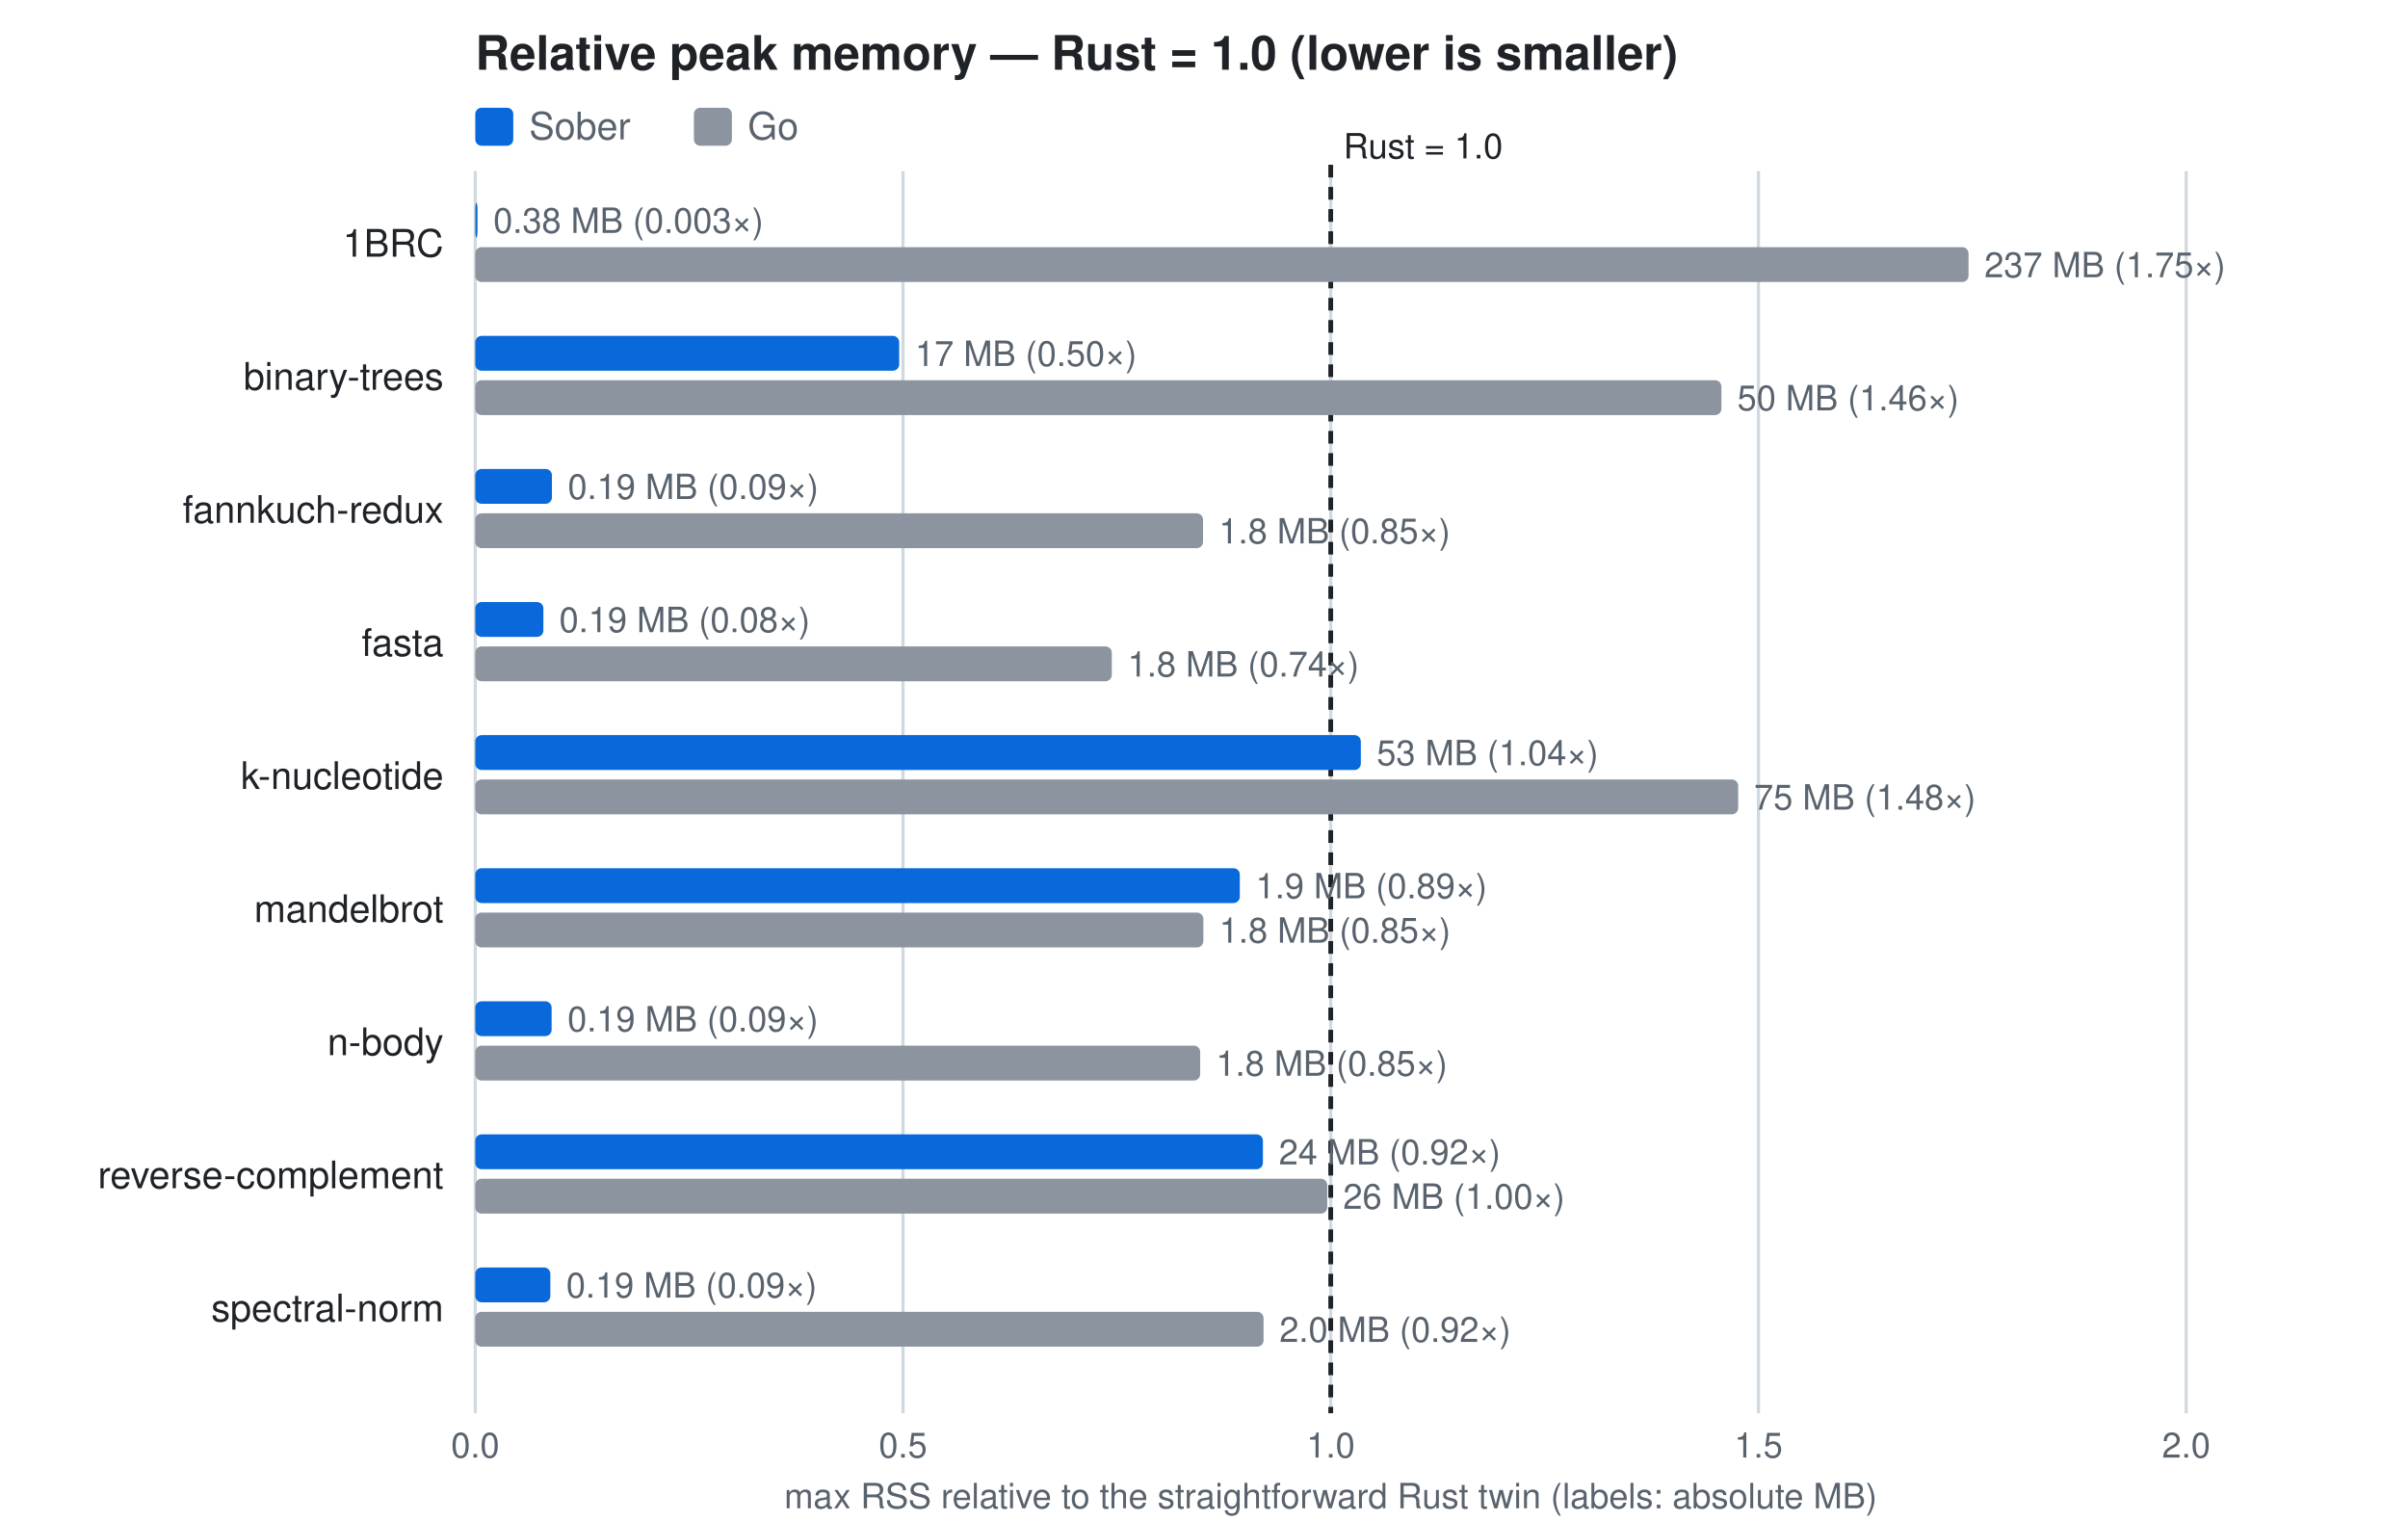
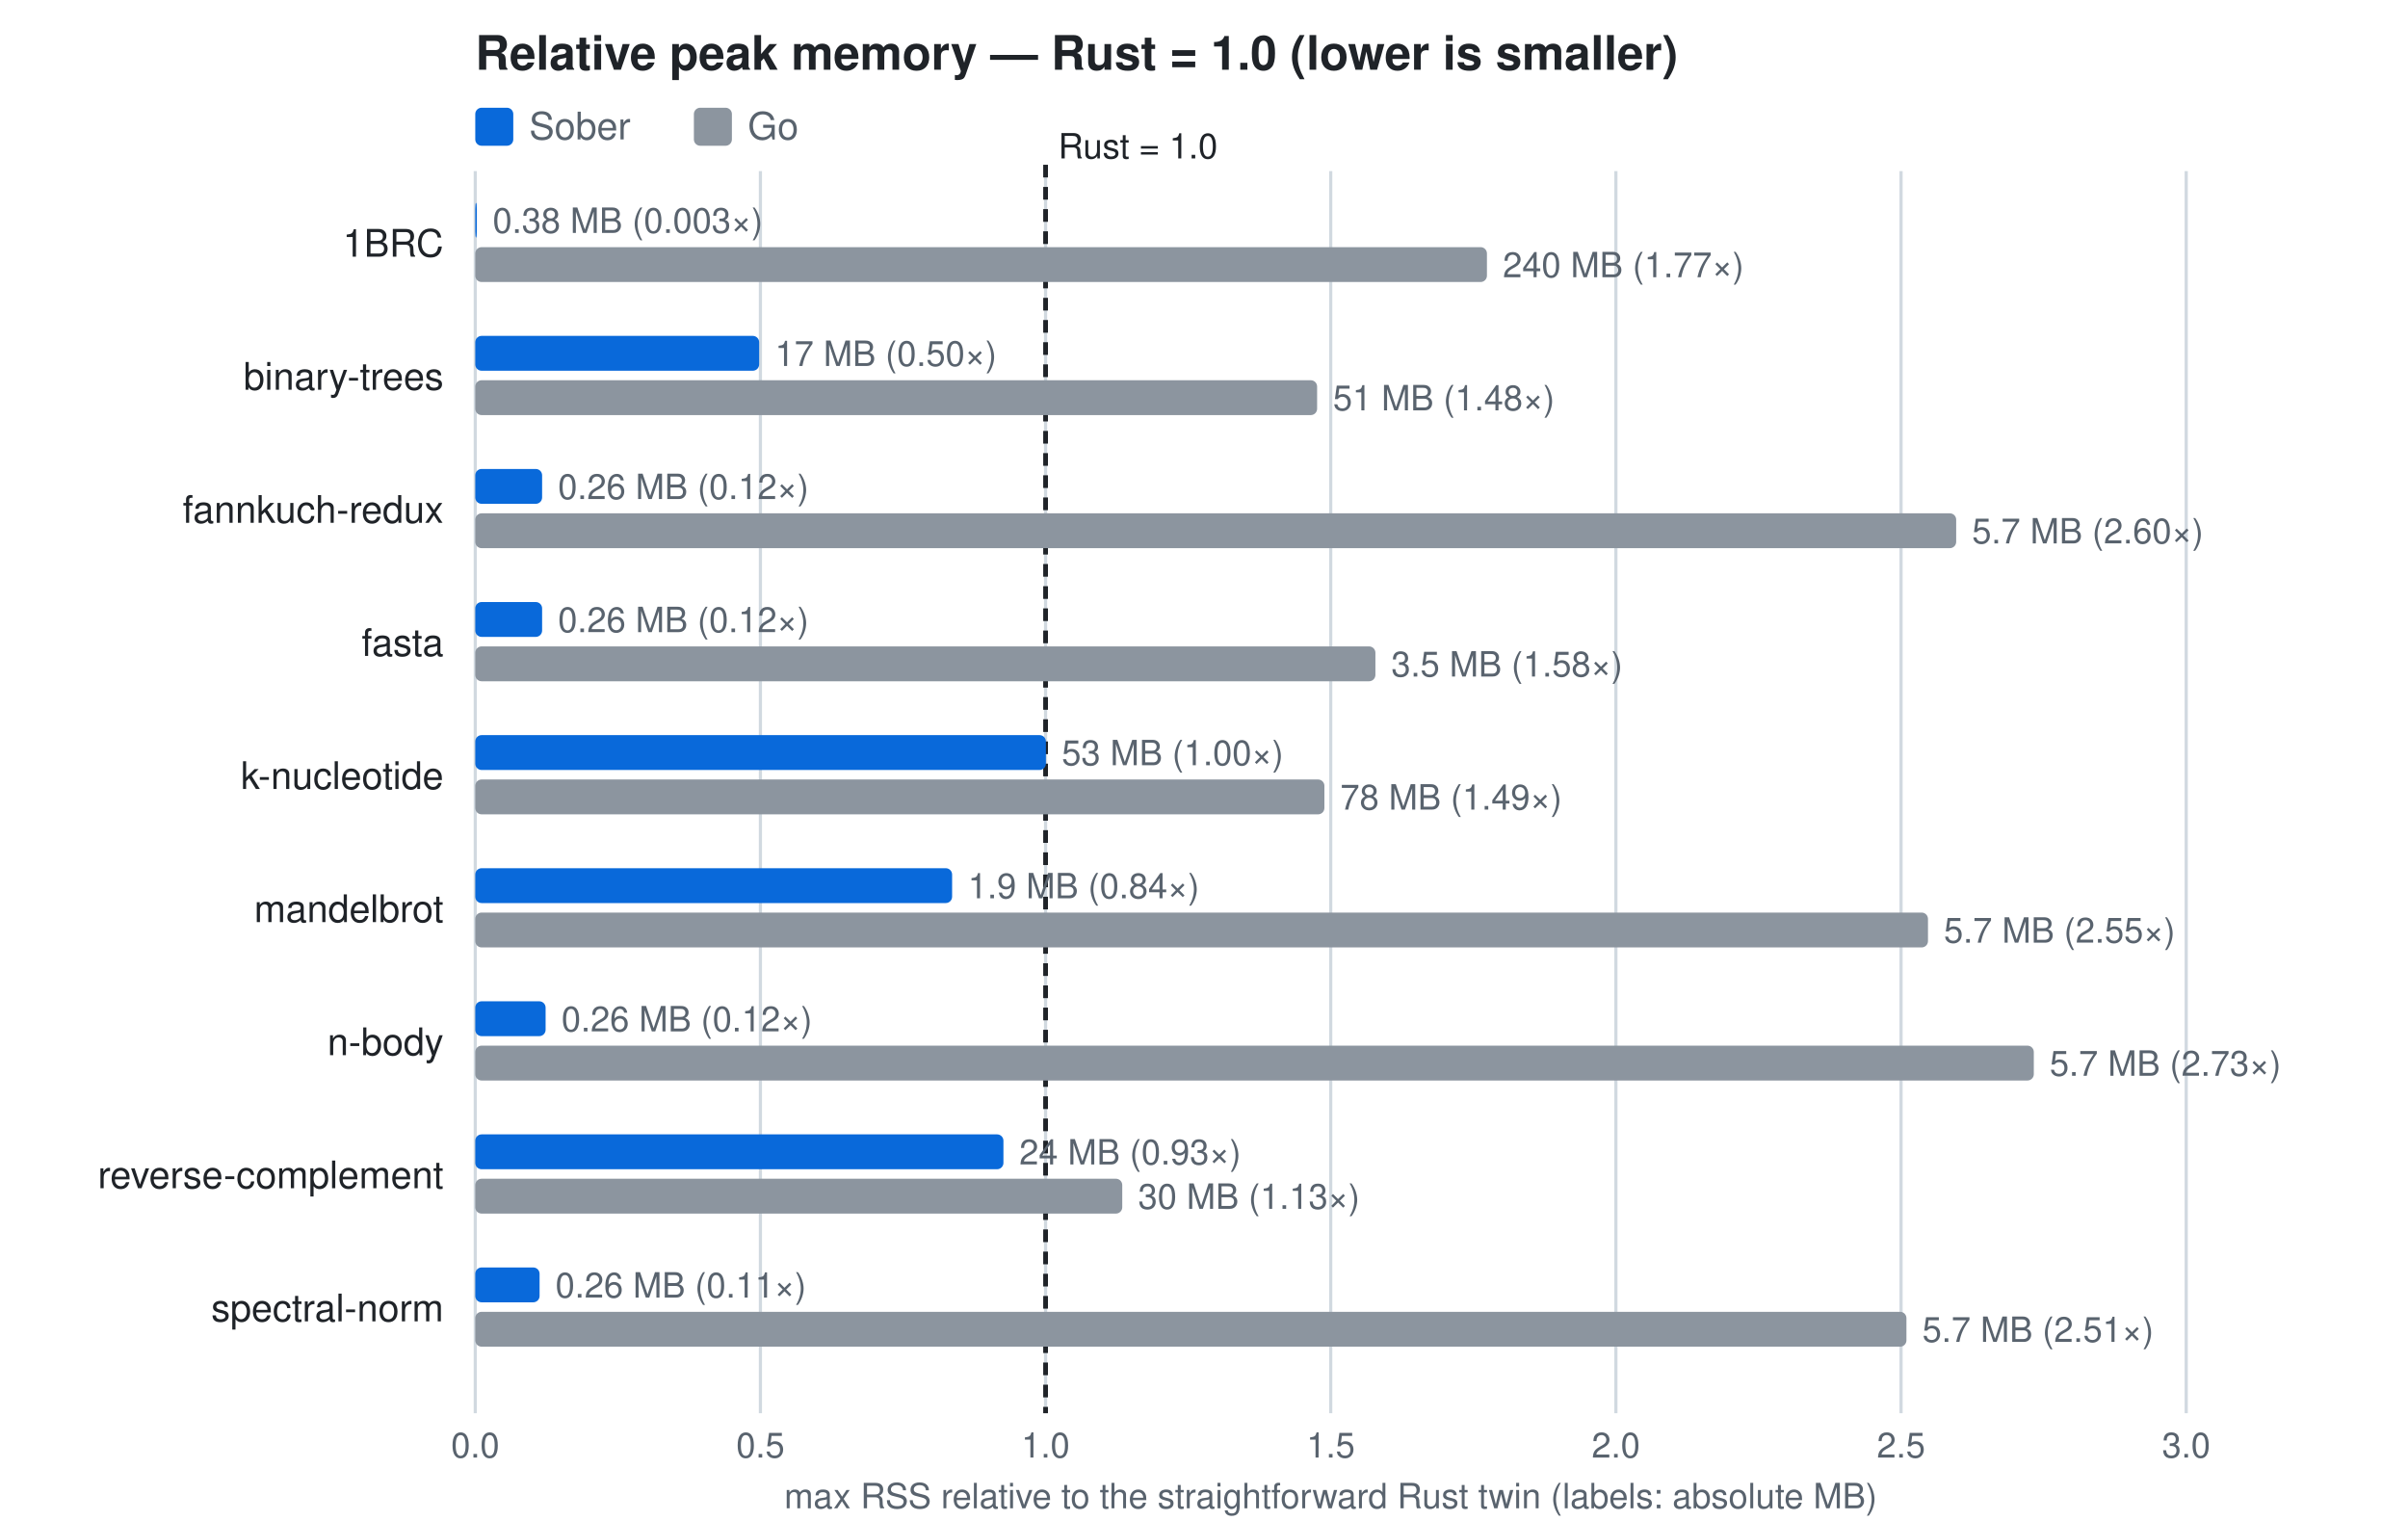
<svg xmlns="http://www.w3.org/2000/svg" width="760" height="480" viewBox="0 0 760 480" font-family="-apple-system, BlinkMacSystemFont, 'Segoe UI', Helvetica, Arial, sans-serif">
  <text x="150.0" y="22.0" fill="#1f2328" font-size="15" text-anchor="start" font-weight="600">Relative peak memory — Rust = 1.0 (lower is smaller)</text>
  <rect x="150" y="34" width="12" height="12" rx="2" fill="#0969da" />
  <text x="167.0" y="44.0" fill="#59636e" font-size="12" text-anchor="start">Sober</text>
  <rect x="219" y="34" width="12" height="12" rx="2" fill="#8c959f" />
  <text x="236.0" y="44.0" fill="#59636e" font-size="12" text-anchor="start">Go</text>
  <line x1="150.0" y1="54" x2="150.0" y2="446" stroke="#d1d9e0" stroke-width="1" />
  <text x="150.0" y="460.0" fill="#59636e" font-size="11" text-anchor="middle">0.0</text>
-   <line x1="285.0" y1="54" x2="285.0" y2="446" stroke="#d1d9e0" stroke-width="1" />
-   <text x="285.0" y="460.0" fill="#59636e" font-size="11" text-anchor="middle">0.5</text>
+   <line x1="240.0" y1="54" x2="240.0" y2="446" stroke="#d1d9e0" stroke-width="1" />
+   <text x="240.0" y="460.0" fill="#59636e" font-size="11" text-anchor="middle">0.5</text>
+   <line x1="330.0" y1="54" x2="330.0" y2="446" stroke="#d1d9e0" stroke-width="1" />
+   <text x="330.0" y="460.0" fill="#59636e" font-size="11" text-anchor="middle">1.0</text>
  <line x1="420.0" y1="54" x2="420.0" y2="446" stroke="#d1d9e0" stroke-width="1" />
-   <text x="420.0" y="460.0" fill="#59636e" font-size="11" text-anchor="middle">1.0</text>
-   <line x1="555.0" y1="54" x2="555.0" y2="446" stroke="#d1d9e0" stroke-width="1" />
-   <text x="555.0" y="460.0" fill="#59636e" font-size="11" text-anchor="middle">1.5</text>
+   <text x="420.0" y="460.0" fill="#59636e" font-size="11" text-anchor="middle">1.5</text>
+   <line x1="510.0" y1="54" x2="510.0" y2="446" stroke="#d1d9e0" stroke-width="1" />
+   <text x="510.0" y="460.0" fill="#59636e" font-size="11" text-anchor="middle">2.0</text>
+   <line x1="600.0" y1="54" x2="600.0" y2="446" stroke="#d1d9e0" stroke-width="1" />
+   <text x="600.0" y="460.0" fill="#59636e" font-size="11" text-anchor="middle">2.5</text>
  <line x1="690.0" y1="54" x2="690.0" y2="446" stroke="#d1d9e0" stroke-width="1" />
-   <text x="690.0" y="460.0" fill="#59636e" font-size="11" text-anchor="middle">2.0</text>
+   <text x="690.0" y="460.0" fill="#59636e" font-size="11" text-anchor="middle">3.0</text>
  <text x="420.0" y="476.0" fill="#59636e" font-size="11" text-anchor="middle">max RSS relative to the straightforward Rust twin (labels: absolute MB)</text>
-   <line x1="420.0" y1="52" x2="420.0" y2="446" stroke="#1f2328" stroke-width="1.5" stroke-dasharray="4 3" />
-   <text x="424.0" y="50.0" fill="#1f2328" font-size="11" text-anchor="start">Rust = 1.0</text>
+   <line x1="330.0" y1="52" x2="330.0" y2="446" stroke="#1f2328" stroke-width="1.5" stroke-dasharray="4 3" />
+   <text x="334.0" y="50.0" fill="#1f2328" font-size="11" text-anchor="start">Rust = 1.0</text>
  <text x="140.0" y="81.0" fill="#1f2328" font-size="12" text-anchor="end">1BRC</text>
-   <rect x="150" y="64" width="0.7" height="11" rx="2" fill="#0969da" />
-   <text x="155.7" y="73.5" fill="#59636e" font-size="11" text-anchor="start">0.38 MB (0.003×)</text>
-   <rect x="150" y="78" width="471.3" height="11" rx="2" fill="#8c959f" />
-   <text x="626.3" y="87.5" fill="#59636e" font-size="11" text-anchor="start">237 MB (1.75×)</text>
+   <rect x="150" y="64" width="0.5" height="11" rx="2" fill="#0969da" />
+   <text x="155.5" y="73.5" fill="#59636e" font-size="11" text-anchor="start">0.38 MB (0.003×)</text>
+   <rect x="150" y="78" width="319.3" height="11" rx="2" fill="#8c959f" />
+   <text x="474.3" y="87.5" fill="#59636e" font-size="11" text-anchor="start">240 MB (1.77×)</text>
  <text x="140.0" y="123.0" fill="#1f2328" font-size="12" text-anchor="end">binary-trees</text>
-   <rect x="150" y="106" width="133.8" height="11" rx="2" fill="#0969da" />
-   <text x="288.8" y="115.5" fill="#59636e" font-size="11" text-anchor="start">17 MB (0.50×)</text>
-   <rect x="150" y="120" width="393.3" height="11" rx="2" fill="#8c959f" />
-   <text x="548.3" y="129.5" fill="#59636e" font-size="11" text-anchor="start">50 MB (1.46×)</text>
+   <rect x="150" y="106" width="89.6" height="11" rx="2" fill="#0969da" />
+   <text x="244.6" y="115.5" fill="#59636e" font-size="11" text-anchor="start">17 MB (0.50×)</text>
+   <rect x="150" y="120" width="265.7" height="11" rx="2" fill="#8c959f" />
+   <text x="420.7" y="129.5" fill="#59636e" font-size="11" text-anchor="start">51 MB (1.48×)</text>
  <text x="140.0" y="165.0" fill="#1f2328" font-size="12" text-anchor="end">fannkuch-redux</text>
-   <rect x="150" y="148" width="24.2" height="11" rx="2" fill="#0969da" />
-   <text x="179.2" y="157.5" fill="#59636e" font-size="11" text-anchor="start">0.19 MB (0.09×)</text>
-   <rect x="150" y="162" width="229.7" height="11" rx="2" fill="#8c959f" />
-   <text x="384.7" y="171.5" fill="#59636e" font-size="11" text-anchor="start">1.8 MB (0.85×)</text>
+   <rect x="150" y="148" width="21.1" height="11" rx="2" fill="#0969da" />
+   <text x="176.1" y="157.5" fill="#59636e" font-size="11" text-anchor="start">0.26 MB (0.12×)</text>
+   <rect x="150" y="162" width="467.4" height="11" rx="2" fill="#8c959f" />
+   <text x="622.4" y="171.5" fill="#59636e" font-size="11" text-anchor="start">5.7 MB (2.60×)</text>
  <text x="140.0" y="207.0" fill="#1f2328" font-size="12" text-anchor="end">fasta</text>
-   <rect x="150" y="190" width="21.5" height="11" rx="2" fill="#0969da" />
-   <text x="176.5" y="199.5" fill="#59636e" font-size="11" text-anchor="start">0.19 MB (0.08×)</text>
-   <rect x="150" y="204" width="200.9" height="11" rx="2" fill="#8c959f" />
-   <text x="355.9" y="213.5" fill="#59636e" font-size="11" text-anchor="start">1.8 MB (0.74×)</text>
+   <rect x="150" y="190" width="21.1" height="11" rx="2" fill="#0969da" />
+   <text x="176.1" y="199.5" fill="#59636e" font-size="11" text-anchor="start">0.26 MB (0.12×)</text>
+   <rect x="150" y="204" width="284.1" height="11" rx="2" fill="#8c959f" />
+   <text x="439.1" y="213.5" fill="#59636e" font-size="11" text-anchor="start">3.5 MB (1.58×)</text>
  <text x="140.0" y="249.0" fill="#1f2328" font-size="12" text-anchor="end">k-nucleotide</text>
-   <rect x="150" y="232" width="279.5" height="11" rx="2" fill="#0969da" />
-   <text x="434.5" y="241.5" fill="#59636e" font-size="11" text-anchor="start">53 MB (1.04×)</text>
-   <rect x="150" y="246" width="398.6" height="11" rx="2" fill="#8c959f" />
-   <text x="553.6" y="255.5" fill="#59636e" font-size="11" text-anchor="start">75 MB (1.48×)</text>
+   <rect x="150" y="232" width="180.1" height="11" rx="2" fill="#0969da" />
+   <text x="335.1" y="241.5" fill="#59636e" font-size="11" text-anchor="start">53 MB (1.00×)</text>
+   <rect x="150" y="246" width="268.0" height="11" rx="2" fill="#8c959f" />
+   <text x="423.0" y="255.5" fill="#59636e" font-size="11" text-anchor="start">78 MB (1.49×)</text>
  <text x="140.0" y="291.0" fill="#1f2328" font-size="12" text-anchor="end">mandelbrot</text>
-   <rect x="150" y="274" width="241.3" height="11" rx="2" fill="#0969da" />
-   <text x="396.3" y="283.5" fill="#59636e" font-size="11" text-anchor="start">1.9 MB (0.89×)</text>
-   <rect x="150" y="288" width="229.8" height="11" rx="2" fill="#8c959f" />
-   <text x="384.8" y="297.5" fill="#59636e" font-size="11" text-anchor="start">1.8 MB (0.85×)</text>
+   <rect x="150" y="274" width="150.5" height="11" rx="2" fill="#0969da" />
+   <text x="305.5" y="283.5" fill="#59636e" font-size="11" text-anchor="start">1.9 MB (0.84×)</text>
+   <rect x="150" y="288" width="458.5" height="11" rx="2" fill="#8c959f" />
+   <text x="613.5" y="297.5" fill="#59636e" font-size="11" text-anchor="start">5.7 MB (2.55×)</text>
  <text x="140.0" y="333.0" fill="#1f2328" font-size="12" text-anchor="end">n-body</text>
-   <rect x="150" y="316" width="24.1" height="11" rx="2" fill="#0969da" />
-   <text x="179.1" y="325.5" fill="#59636e" font-size="11" text-anchor="start">0.19 MB (0.09×)</text>
-   <rect x="150" y="330" width="228.8" height="11" rx="2" fill="#8c959f" />
-   <text x="383.8" y="339.5" fill="#59636e" font-size="11" text-anchor="start">1.8 MB (0.85×)</text>
+   <rect x="150" y="316" width="22.2" height="11" rx="2" fill="#0969da" />
+   <text x="177.2" y="325.5" fill="#59636e" font-size="11" text-anchor="start">0.26 MB (0.12×)</text>
+   <rect x="150" y="330" width="491.9" height="11" rx="2" fill="#8c959f" />
+   <text x="646.9" y="339.5" fill="#59636e" font-size="11" text-anchor="start">5.7 MB (2.73×)</text>
  <text x="140.0" y="375.0" fill="#1f2328" font-size="12" text-anchor="end">reverse-complement</text>
-   <rect x="150" y="358" width="248.6" height="11" rx="2" fill="#0969da" />
-   <text x="403.6" y="367.5" fill="#59636e" font-size="11" text-anchor="start">24 MB (0.92×)</text>
-   <rect x="150" y="372" width="268.9" height="11" rx="2" fill="#8c959f" />
-   <text x="423.9" y="381.5" fill="#59636e" font-size="11" text-anchor="start">26 MB (1.00×)</text>
+   <rect x="150" y="358" width="166.7" height="11" rx="2" fill="#0969da" />
+   <text x="321.7" y="367.5" fill="#59636e" font-size="11" text-anchor="start">24 MB (0.93×)</text>
+   <rect x="150" y="372" width="204.2" height="11" rx="2" fill="#8c959f" />
+   <text x="359.2" y="381.5" fill="#59636e" font-size="11" text-anchor="start">30 MB (1.13×)</text>
  <text x="140.0" y="417.0" fill="#1f2328" font-size="12" text-anchor="end">spectral-norm</text>
-   <rect x="150" y="400" width="23.7" height="11" rx="2" fill="#0969da" />
-   <text x="178.7" y="409.5" fill="#59636e" font-size="11" text-anchor="start">0.19 MB (0.09×)</text>
-   <rect x="150" y="414" width="248.8" height="11" rx="2" fill="#8c959f" />
-   <text x="403.8" y="423.5" fill="#59636e" font-size="11" text-anchor="start">2.0 MB (0.92×)</text>
+   <rect x="150" y="400" width="20.3" height="11" rx="2" fill="#0969da" />
+   <text x="175.3" y="409.5" fill="#59636e" font-size="11" text-anchor="start">0.26 MB (0.11×)</text>
+   <rect x="150" y="414" width="451.7" height="11" rx="2" fill="#8c959f" />
+   <text x="606.7" y="423.5" fill="#59636e" font-size="11" text-anchor="start">5.7 MB (2.51×)</text>
</svg>
